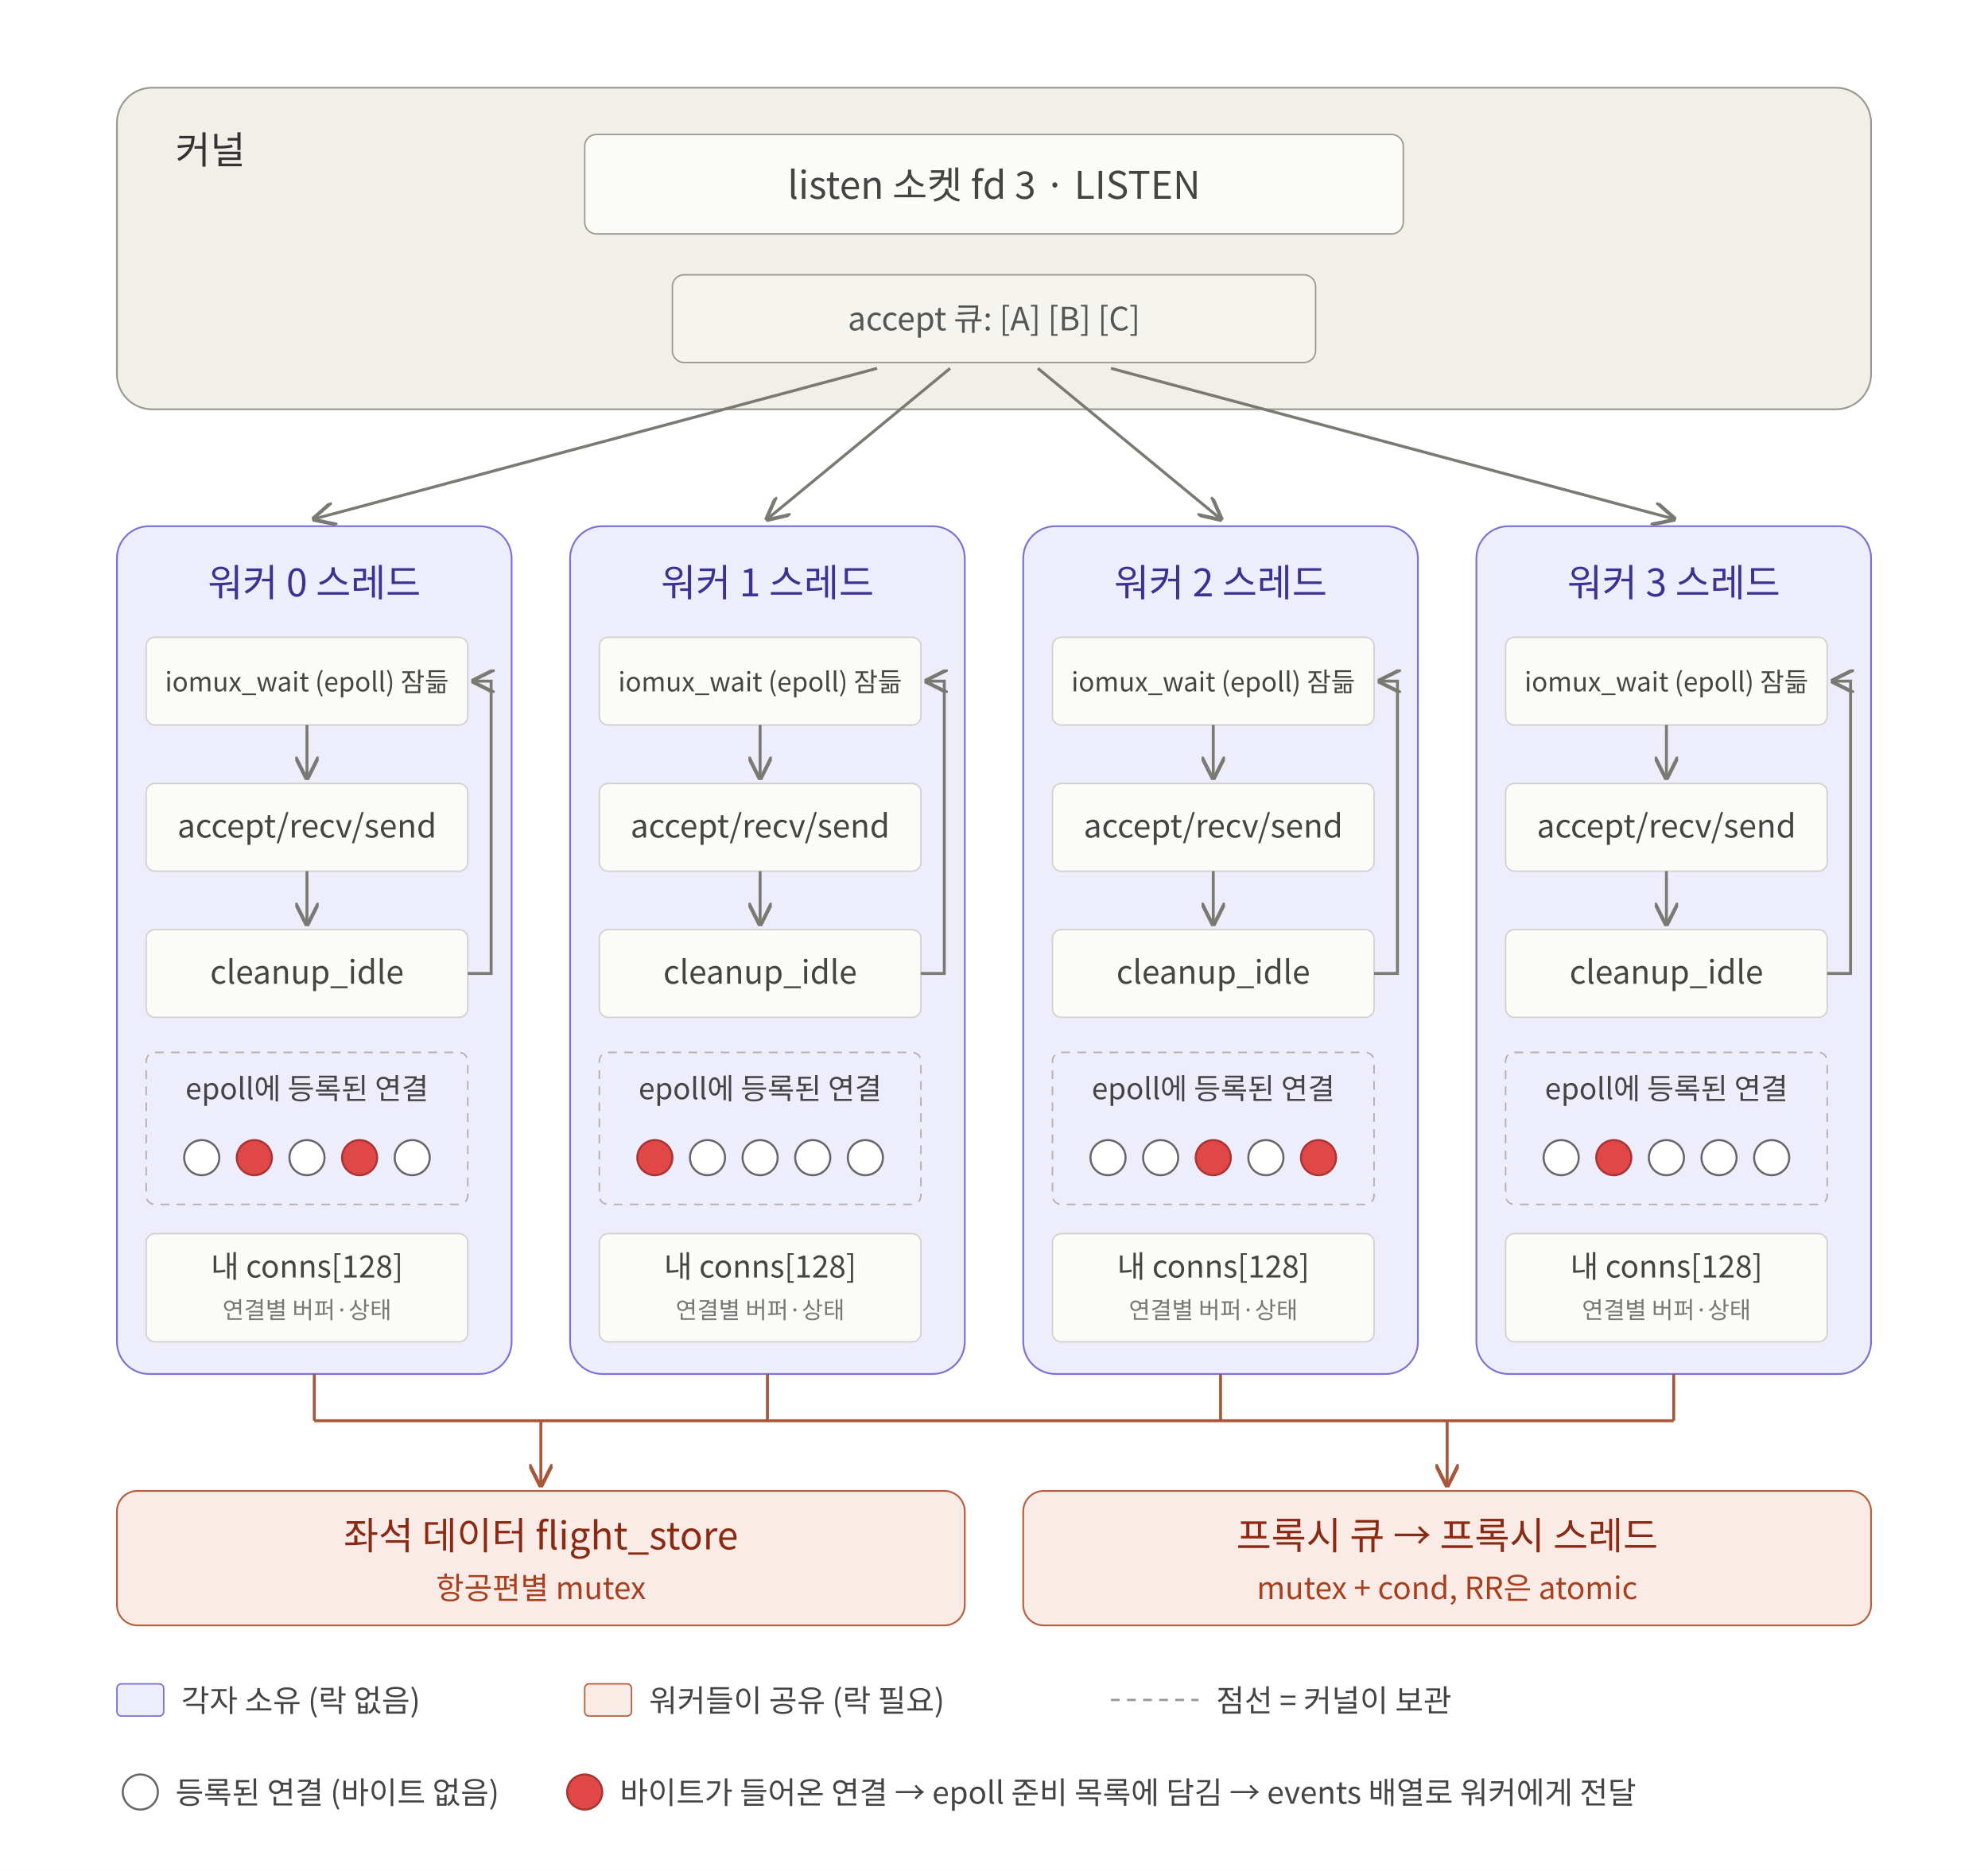
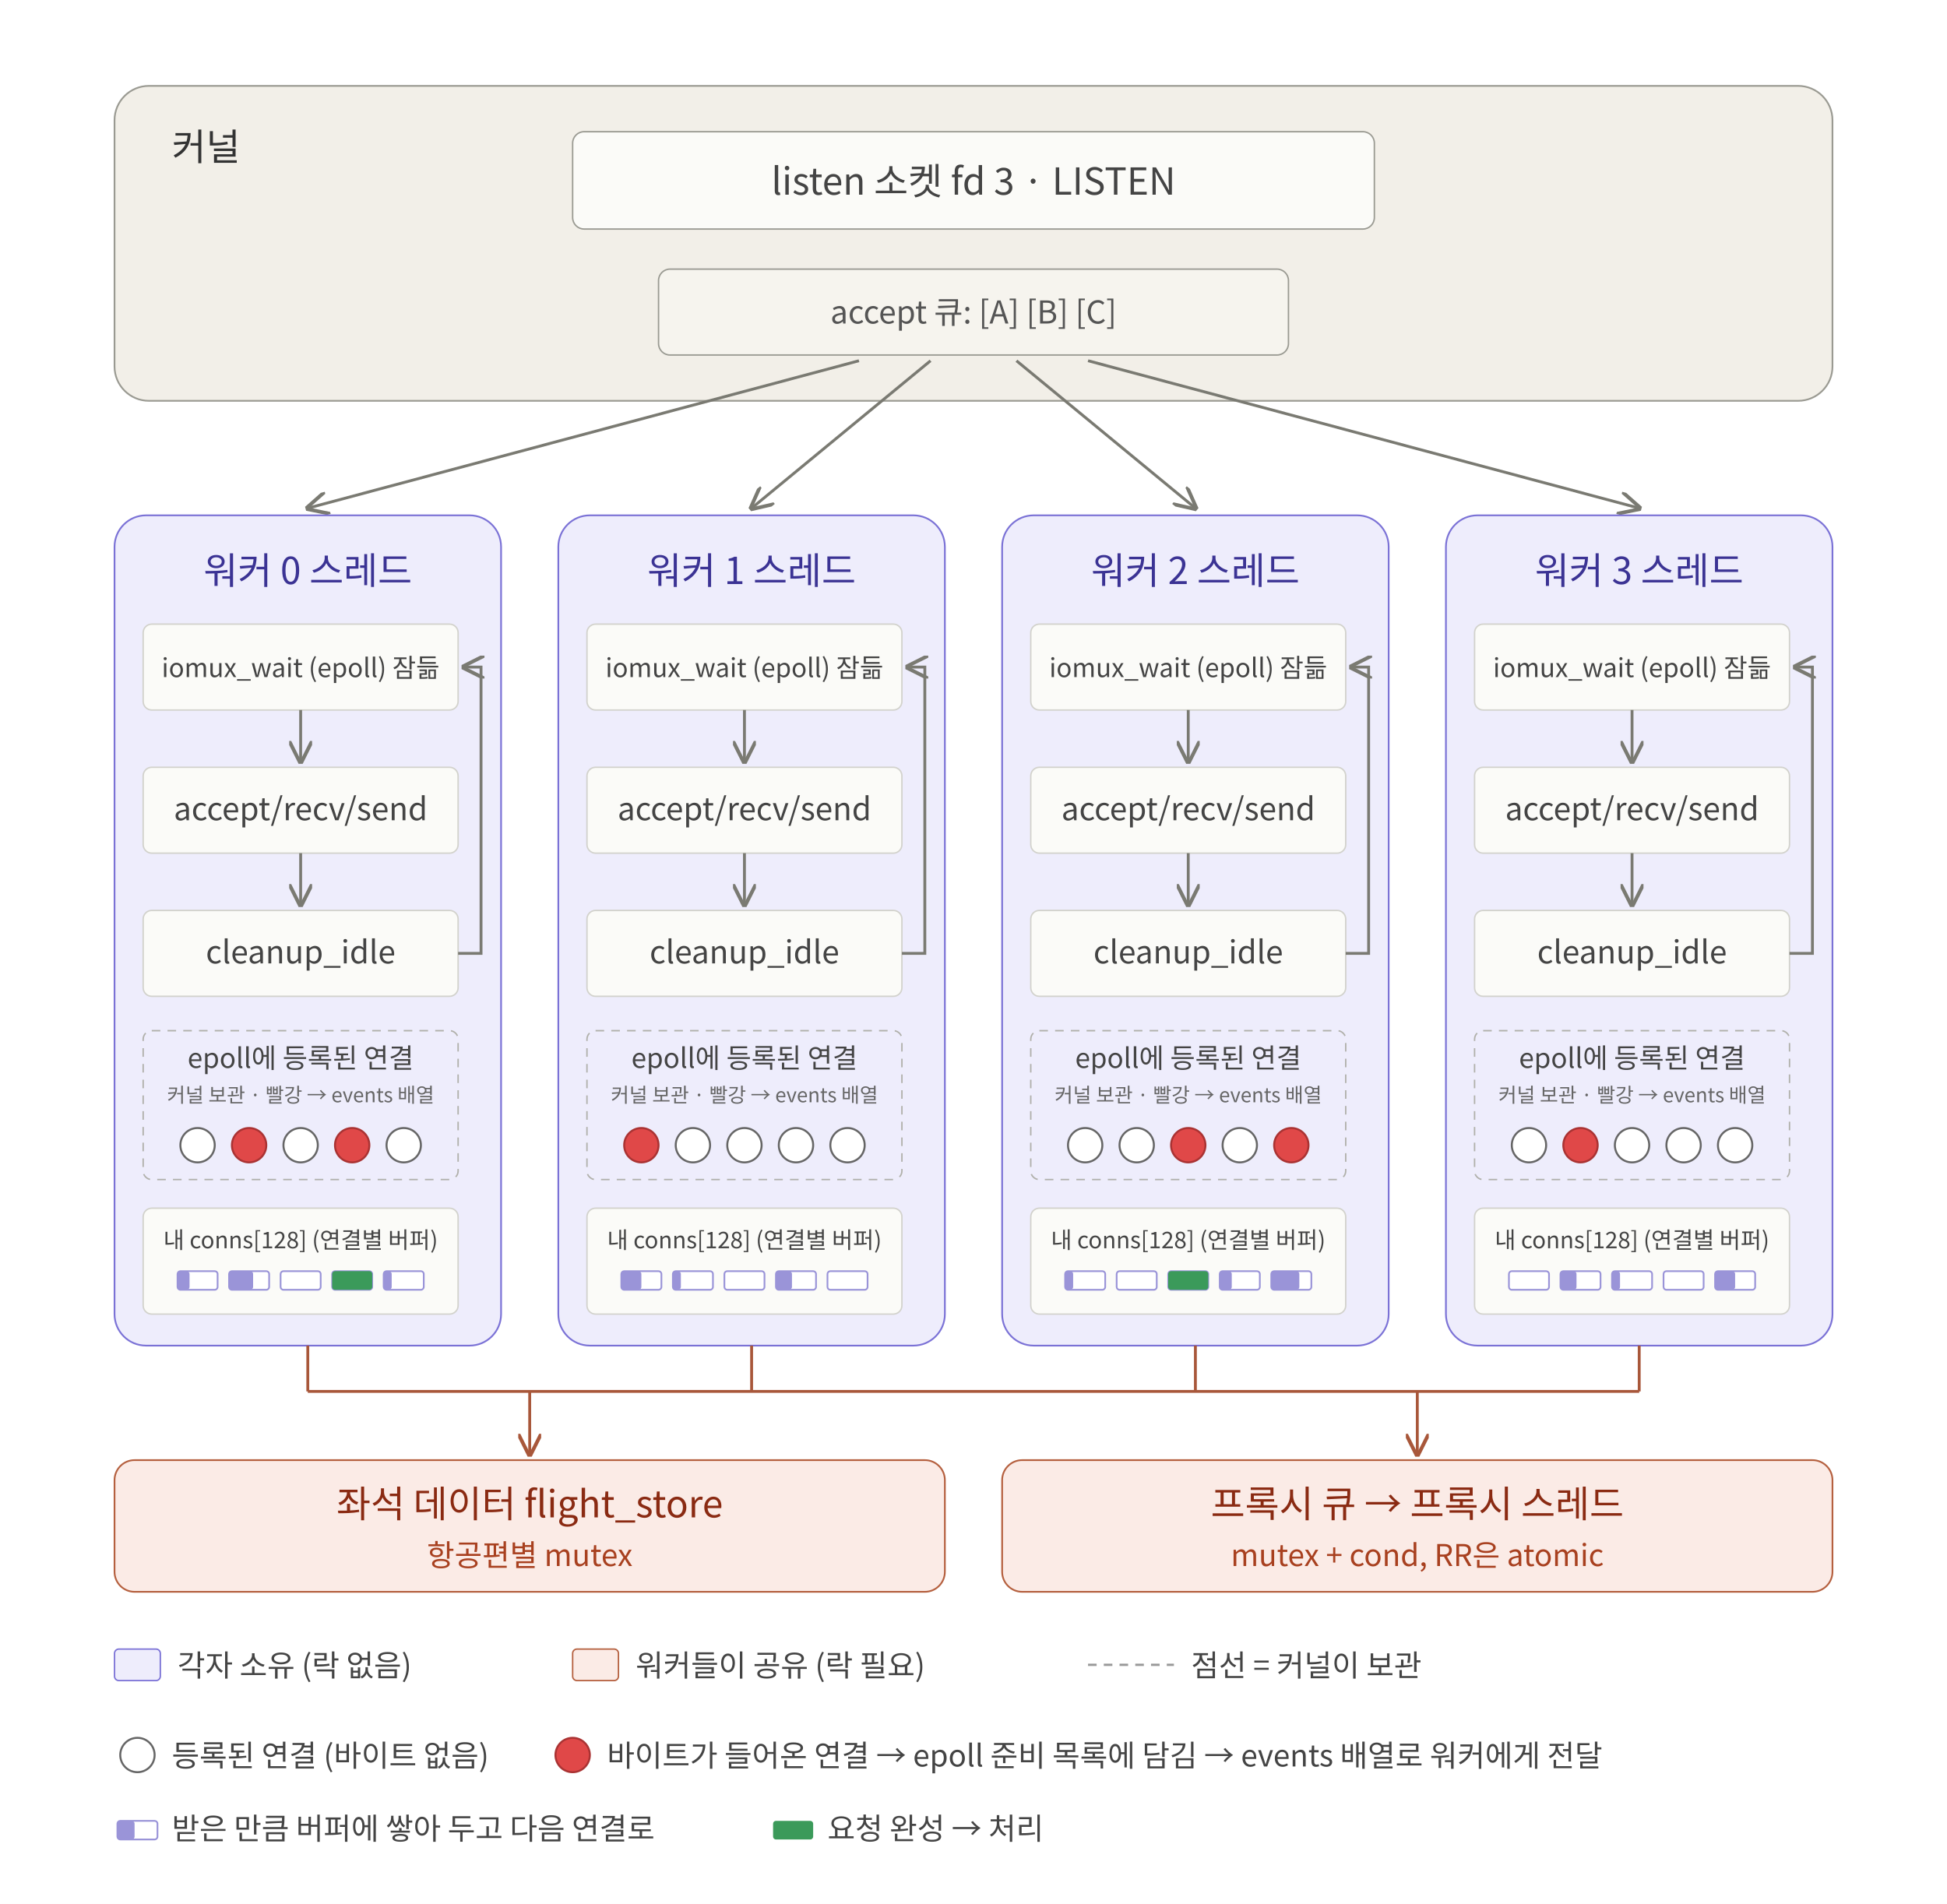
- <svg xmlns="http://www.w3.org/2000/svg" viewBox="0 0 1360 1280" width="1360" height="1280" font-family="'Noto Sans KR','Noto Sans CJK KR','Apple SD Gothic Neo','Malgun Gothic',sans-serif">
+ <svg xmlns="http://www.w3.org/2000/svg" viewBox="0 0 1360 1330" width="1360" height="1330" font-family="'Noto Sans KR','Noto Sans CJK KR','Apple SD Gothic Neo','Malgun Gothic',sans-serif">
  <defs>
    <marker id="arr" viewBox="0 0 10 10" refX="9" refY="5" markerWidth="8" markerHeight="8" orient="auto-start-reverse">
      <path d="M0,0 L10,5 L0,10" fill="none" stroke="#7a7a72" stroke-width="1.6" />
    </marker>
    <marker id="arrS" viewBox="0 0 10 10" refX="9" refY="5" markerWidth="8" markerHeight="8" orient="auto-start-reverse">
      <path d="M0,0 L10,5 L0,10" fill="none" stroke="#a8573a" stroke-width="1.6" />
    </marker>
    <g id="worker">
      <rect x="0" y="0" width="270" height="580" rx="22" fill="#eeedfc" stroke="#7b72d6" stroke-width="1.2" />
      <rect x="20" y="76" width="220" height="60" rx="6" fill="#fbfbf8" stroke="#d2d2cc" />
      <text x="130" y="113" text-anchor="middle" font-size="18" fill="#444">iomux_wait (epoll) 잠듦</text>
      <rect x="20" y="176" width="220" height="60" rx="6" fill="#fbfbf8" stroke="#d2d2cc" />
      <text x="130" y="213" text-anchor="middle" font-size="22" fill="#444">accept/recv/send</text>
      <rect x="20" y="276" width="220" height="60" rx="6" fill="#fbfbf8" stroke="#d2d2cc" />
      <text x="130" y="313" text-anchor="middle" font-size="22" fill="#444">cleanup_idle</text>
      <line x1="130" y1="136" x2="130" y2="172" stroke="#7a7a72" stroke-width="2" marker-end="url(#arr)" />
      <line x1="130" y1="236" x2="130" y2="272" stroke="#7a7a72" stroke-width="2" marker-end="url(#arr)" />
      <polyline points="240,306 256,306 256,106 244,106" fill="none" stroke="#7a7a72" stroke-width="2" marker-end="url(#arr)" />
      <rect x="20" y="360" width="220" height="104" rx="6" fill="none" stroke="#b0b0aa" stroke-dasharray="6 5" />
-       <text x="130" y="392" text-anchor="middle" font-size="20" fill="#444">epoll에 등록된 연결</text>
+       <text x="130" y="386" text-anchor="middle" font-size="19" fill="#444">epoll에 등록된 연결</text>
+       <text x="130" y="410" text-anchor="middle" font-size="14" fill="#666">커널 보관 · 빨강 → events 배열</text>
      <rect x="20" y="484" width="220" height="74" rx="6" fill="#fbfbf8" stroke="#d2d2cc" />
-       <text x="130" y="514" text-anchor="middle" font-size="21" fill="#444">내 conns[128]</text>
-       <text x="130" y="542" text-anchor="middle" font-size="16" fill="#777">연결별 버퍼·상태</text>
+       <text x="130" y="512" text-anchor="middle" font-size="16" fill="#444">내 conns[128] (연결별 버퍼)</text>
    </g>
  </defs>
-   <rect id="bg" x="0" y="0" width="1360" height="1280" fill="#ffffff" />
+   <rect id="bg" x="0" y="0" width="1360" height="1330" fill="#ffffff" />
  <rect x="80" y="60" width="1200" height="220" rx="24" fill="#f2efe8" stroke="#9a9a92" stroke-width="1.2" />
  <text x="120" y="112" font-size="26" fill="#333">커널</text>
  <rect x="400" y="92" width="560" height="68" rx="8" fill="#fbfbf8" stroke="#9a9a92" />
  <text x="680" y="136" text-anchor="middle" font-size="26" fill="#444">listen 소켓 fd 3 · LISTEN</text>
  <rect x="460" y="188" width="440" height="60" rx="8" fill="#f6f4ee" stroke="#9a9a92" />
  <text x="680" y="226" text-anchor="middle" font-size="22" fill="#555">accept 큐: [A] [B] [C]</text>
  <line x1="600" y1="252" x2="215" y2="355" stroke="#7a7a72" stroke-width="2" marker-end="url(#arr)" />
  <line x1="650" y1="252" x2="525" y2="355" stroke="#7a7a72" stroke-width="2" marker-end="url(#arr)" />
  <line x1="710" y1="252" x2="835" y2="355" stroke="#7a7a72" stroke-width="2" marker-end="url(#arr)" />
  <line x1="760" y1="252" x2="1145" y2="355" stroke="#7a7a72" stroke-width="2" marker-end="url(#arr)" />
  <g transform="translate(80,360)">
    <use href="#worker" />
    <text x="135" y="48" text-anchor="middle" font-size="26" fill="#3b3394">워커 0 스레드</text>
-     <circle cx="58" cy="432" r="12" fill="#fff" stroke="#666" stroke-width="1.4" />
-     <circle cx="94" cy="432" r="12" fill="#e04848" stroke="#a33" stroke-width="1.4" />
-     <circle cx="130" cy="432" r="12" fill="#fff" stroke="#666" stroke-width="1.4" />
-     <circle cx="166" cy="432" r="12" fill="#e04848" stroke="#a33" stroke-width="1.4" />
-     <circle cx="202" cy="432" r="12" fill="#fff" stroke="#666" stroke-width="1.4" />
+     <rect x="44" y="528" width="28" height="13" rx="2" fill="#fff" stroke="#9a94d8" stroke-width="1.2" />
+     <rect x="44" y="528" width="8.4" height="13" rx="2" fill="#9a94d8" />
+     <rect x="80" y="528" width="28" height="13" rx="2" fill="#fff" stroke="#9a94d8" stroke-width="1.2" />
+     <rect x="80" y="528" width="16.8" height="13" rx="2" fill="#9a94d8" />
+     <rect x="116" y="528" width="28" height="13" rx="2" fill="#fff" stroke="#9a94d8" stroke-width="1.2" />
+     <rect x="152" y="528" width="28" height="13" rx="2" fill="#fff" stroke="#9a94d8" stroke-width="1.2" />
+     <rect x="152" y="528" width="28.0" height="13" rx="2" fill="#3b9a5a" />
+     <rect x="188" y="528" width="28" height="13" rx="2" fill="#fff" stroke="#9a94d8" stroke-width="1.2" />
+     <rect x="188" y="528" width="5.6" height="13" rx="2" fill="#9a94d8" />
+     <circle cx="58" cy="440" r="12" fill="#fff" stroke="#666" stroke-width="1.4" />
+     <circle cx="94" cy="440" r="12" fill="#e04848" stroke="#a33" stroke-width="1.4" />
+     <circle cx="130" cy="440" r="12" fill="#fff" stroke="#666" stroke-width="1.4" />
+     <circle cx="166" cy="440" r="12" fill="#e04848" stroke="#a33" stroke-width="1.4" />
+     <circle cx="202" cy="440" r="12" fill="#fff" stroke="#666" stroke-width="1.4" />
  </g>
  <g transform="translate(390,360)">
    <use href="#worker" />
    <text x="135" y="48" text-anchor="middle" font-size="26" fill="#3b3394">워커 1 스레드</text>
-     <circle cx="58" cy="432" r="12" fill="#e04848" stroke="#a33" stroke-width="1.4" />
-     <circle cx="94" cy="432" r="12" fill="#fff" stroke="#666" stroke-width="1.4" />
-     <circle cx="130" cy="432" r="12" fill="#fff" stroke="#666" stroke-width="1.4" />
-     <circle cx="166" cy="432" r="12" fill="#fff" stroke="#666" stroke-width="1.4" />
-     <circle cx="202" cy="432" r="12" fill="#fff" stroke="#666" stroke-width="1.4" />
+     <rect x="44" y="528" width="28" height="13" rx="2" fill="#fff" stroke="#9a94d8" stroke-width="1.2" />
+     <rect x="44" y="528" width="14.0" height="13" rx="2" fill="#9a94d8" />
+     <rect x="80" y="528" width="28" height="13" rx="2" fill="#fff" stroke="#9a94d8" stroke-width="1.2" />
+     <rect x="80" y="528" width="5.6" height="13" rx="2" fill="#9a94d8" />
+     <rect x="116" y="528" width="28" height="13" rx="2" fill="#fff" stroke="#9a94d8" stroke-width="1.2" />
+     <rect x="152" y="528" width="28" height="13" rx="2" fill="#fff" stroke="#9a94d8" stroke-width="1.2" />
+     <rect x="152" y="528" width="11.2" height="13" rx="2" fill="#9a94d8" />
+     <rect x="188" y="528" width="28" height="13" rx="2" fill="#fff" stroke="#9a94d8" stroke-width="1.2" />
+     <circle cx="58" cy="440" r="12" fill="#e04848" stroke="#a33" stroke-width="1.4" />
+     <circle cx="94" cy="440" r="12" fill="#fff" stroke="#666" stroke-width="1.4" />
+     <circle cx="130" cy="440" r="12" fill="#fff" stroke="#666" stroke-width="1.4" />
+     <circle cx="166" cy="440" r="12" fill="#fff" stroke="#666" stroke-width="1.4" />
+     <circle cx="202" cy="440" r="12" fill="#fff" stroke="#666" stroke-width="1.4" />
  </g>
  <g transform="translate(700,360)">
    <use href="#worker" />
    <text x="135" y="48" text-anchor="middle" font-size="26" fill="#3b3394">워커 2 스레드</text>
-     <circle cx="58" cy="432" r="12" fill="#fff" stroke="#666" stroke-width="1.4" />
-     <circle cx="94" cy="432" r="12" fill="#fff" stroke="#666" stroke-width="1.4" />
-     <circle cx="130" cy="432" r="12" fill="#e04848" stroke="#a33" stroke-width="1.4" />
-     <circle cx="166" cy="432" r="12" fill="#fff" stroke="#666" stroke-width="1.4" />
-     <circle cx="202" cy="432" r="12" fill="#e04848" stroke="#a33" stroke-width="1.4" />
+     <rect x="44" y="528" width="28" height="13" rx="2" fill="#fff" stroke="#9a94d8" stroke-width="1.2" />
+     <rect x="44" y="528" width="5.6" height="13" rx="2" fill="#9a94d8" />
+     <rect x="80" y="528" width="28" height="13" rx="2" fill="#fff" stroke="#9a94d8" stroke-width="1.2" />
+     <rect x="116" y="528" width="28" height="13" rx="2" fill="#fff" stroke="#9a94d8" stroke-width="1.2" />
+     <rect x="116" y="528" width="28.0" height="13" rx="2" fill="#3b9a5a" />
+     <rect x="152" y="528" width="28" height="13" rx="2" fill="#fff" stroke="#9a94d8" stroke-width="1.2" />
+     <rect x="152" y="528" width="8.4" height="13" rx="2" fill="#9a94d8" />
+     <rect x="188" y="528" width="28" height="13" rx="2" fill="#fff" stroke="#9a94d8" stroke-width="1.2" />
+     <rect x="188" y="528" width="19.6" height="13" rx="2" fill="#9a94d8" />
+     <circle cx="58" cy="440" r="12" fill="#fff" stroke="#666" stroke-width="1.4" />
+     <circle cx="94" cy="440" r="12" fill="#fff" stroke="#666" stroke-width="1.4" />
+     <circle cx="130" cy="440" r="12" fill="#e04848" stroke="#a33" stroke-width="1.4" />
+     <circle cx="166" cy="440" r="12" fill="#fff" stroke="#666" stroke-width="1.4" />
+     <circle cx="202" cy="440" r="12" fill="#e04848" stroke="#a33" stroke-width="1.4" />
  </g>
  <g transform="translate(1010,360)">
    <use href="#worker" />
    <text x="135" y="48" text-anchor="middle" font-size="26" fill="#3b3394">워커 3 스레드</text>
-     <circle cx="58" cy="432" r="12" fill="#fff" stroke="#666" stroke-width="1.4" />
-     <circle cx="94" cy="432" r="12" fill="#e04848" stroke="#a33" stroke-width="1.4" />
-     <circle cx="130" cy="432" r="12" fill="#fff" stroke="#666" stroke-width="1.4" />
-     <circle cx="166" cy="432" r="12" fill="#fff" stroke="#666" stroke-width="1.4" />
-     <circle cx="202" cy="432" r="12" fill="#fff" stroke="#666" stroke-width="1.4" />
+     <rect x="44" y="528" width="28" height="13" rx="2" fill="#fff" stroke="#9a94d8" stroke-width="1.2" />
+     <rect x="80" y="528" width="28" height="13" rx="2" fill="#fff" stroke="#9a94d8" stroke-width="1.2" />
+     <rect x="80" y="528" width="11.2" height="13" rx="2" fill="#9a94d8" />
+     <rect x="116" y="528" width="28" height="13" rx="2" fill="#fff" stroke="#9a94d8" stroke-width="1.2" />
+     <rect x="116" y="528" width="5.6" height="13" rx="2" fill="#9a94d8" />
+     <rect x="152" y="528" width="28" height="13" rx="2" fill="#fff" stroke="#9a94d8" stroke-width="1.2" />
+     <rect x="188" y="528" width="28" height="13" rx="2" fill="#fff" stroke="#9a94d8" stroke-width="1.2" />
+     <rect x="188" y="528" width="14.0" height="13" rx="2" fill="#9a94d8" />
+     <circle cx="58" cy="440" r="12" fill="#fff" stroke="#666" stroke-width="1.4" />
+     <circle cx="94" cy="440" r="12" fill="#e04848" stroke="#a33" stroke-width="1.4" />
+     <circle cx="130" cy="440" r="12" fill="#fff" stroke="#666" stroke-width="1.4" />
+     <circle cx="166" cy="440" r="12" fill="#fff" stroke="#666" stroke-width="1.4" />
+     <circle cx="202" cy="440" r="12" fill="#fff" stroke="#666" stroke-width="1.4" />
  </g>
  <g stroke="#a8573a" stroke-width="2" fill="none">
    <line x1="215" y1="940" x2="215" y2="972" />
    <line x1="525" y1="940" x2="525" y2="972" />
    <line x1="835" y1="940" x2="835" y2="972" />
    <line x1="1145" y1="940" x2="1145" y2="972" />
    <line x1="215" y1="972" x2="1145" y2="972" />
    <line x1="370" y1="972" x2="370" y2="1016" marker-end="url(#arrS)" />
    <line x1="990" y1="972" x2="990" y2="1016" marker-end="url(#arrS)" />
  </g>
  <rect x="80" y="1020" width="580" height="92" rx="14" fill="#fbebe6" stroke="#b5603f" stroke-width="1.2" />
  <text x="370" y="1060" text-anchor="middle" font-size="26" fill="#8a2a12">좌석 데이터 flight_store</text>
  <text x="370" y="1094" text-anchor="middle" font-size="21" fill="#a8401f">항공편별 mutex</text>
  <rect x="700" y="1020" width="580" height="92" rx="14" fill="#fbebe6" stroke="#b5603f" stroke-width="1.2" />
  <text x="990" y="1060" text-anchor="middle" font-size="26" fill="#8a2a12">프록시 큐 → 프록시 스레드</text>
  <text x="990" y="1094" text-anchor="middle" font-size="21" fill="#a8401f">mutex + cond, RR은 atomic</text>
  <rect x="80" y="1152" width="32" height="22" rx="3" fill="#eeedfc" stroke="#7b72d6" />
  <text x="124" y="1171" font-size="21" fill="#444">각자 소유 (락 없음)</text>
  <rect x="400" y="1152" width="32" height="22" rx="3" fill="#fbebe6" stroke="#b5603f" />
  <text x="444" y="1171" font-size="21" fill="#444">워커들이 공유 (락 필요)</text>
  <line x1="760" y1="1163" x2="820" y2="1163" stroke="#999" stroke-width="1.6" stroke-dasharray="6 5" />
  <text x="832" y="1171" font-size="21" fill="#444">점선 = 커널이 보관</text>
  <circle cx="96" cy="1226" r="12" fill="#fff" stroke="#666" stroke-width="1.4" />
  <text x="120" y="1234" font-size="21" fill="#444">등록된 연결 (바이트 없음)</text>
  <circle cx="400" cy="1226" r="12" fill="#e04848" stroke="#a33" stroke-width="1.4" />
  <text x="424" y="1234" font-size="21" fill="#444">바이트가 들어온 연결 → epoll 준비 목록에 담김 → events 배열로 워커에게 전달</text>
+   <rect x="82" y="1272" width="28" height="13" rx="2" fill="#fff" stroke="#9a94d8" stroke-width="1.2" />
+   <rect x="82" y="1272" width="12" height="13" rx="2" fill="#9a94d8" />
+   <text x="120" y="1285" font-size="21" fill="#444">받은 만큼 버퍼에 쌓아 두고 다음 연결로</text>
+   <rect x="540" y="1272" width="28" height="13" rx="2" fill="#3b9a5a" />
+   <text x="578" y="1285" font-size="21" fill="#444">요청 완성 → 처리</text>
</svg>
